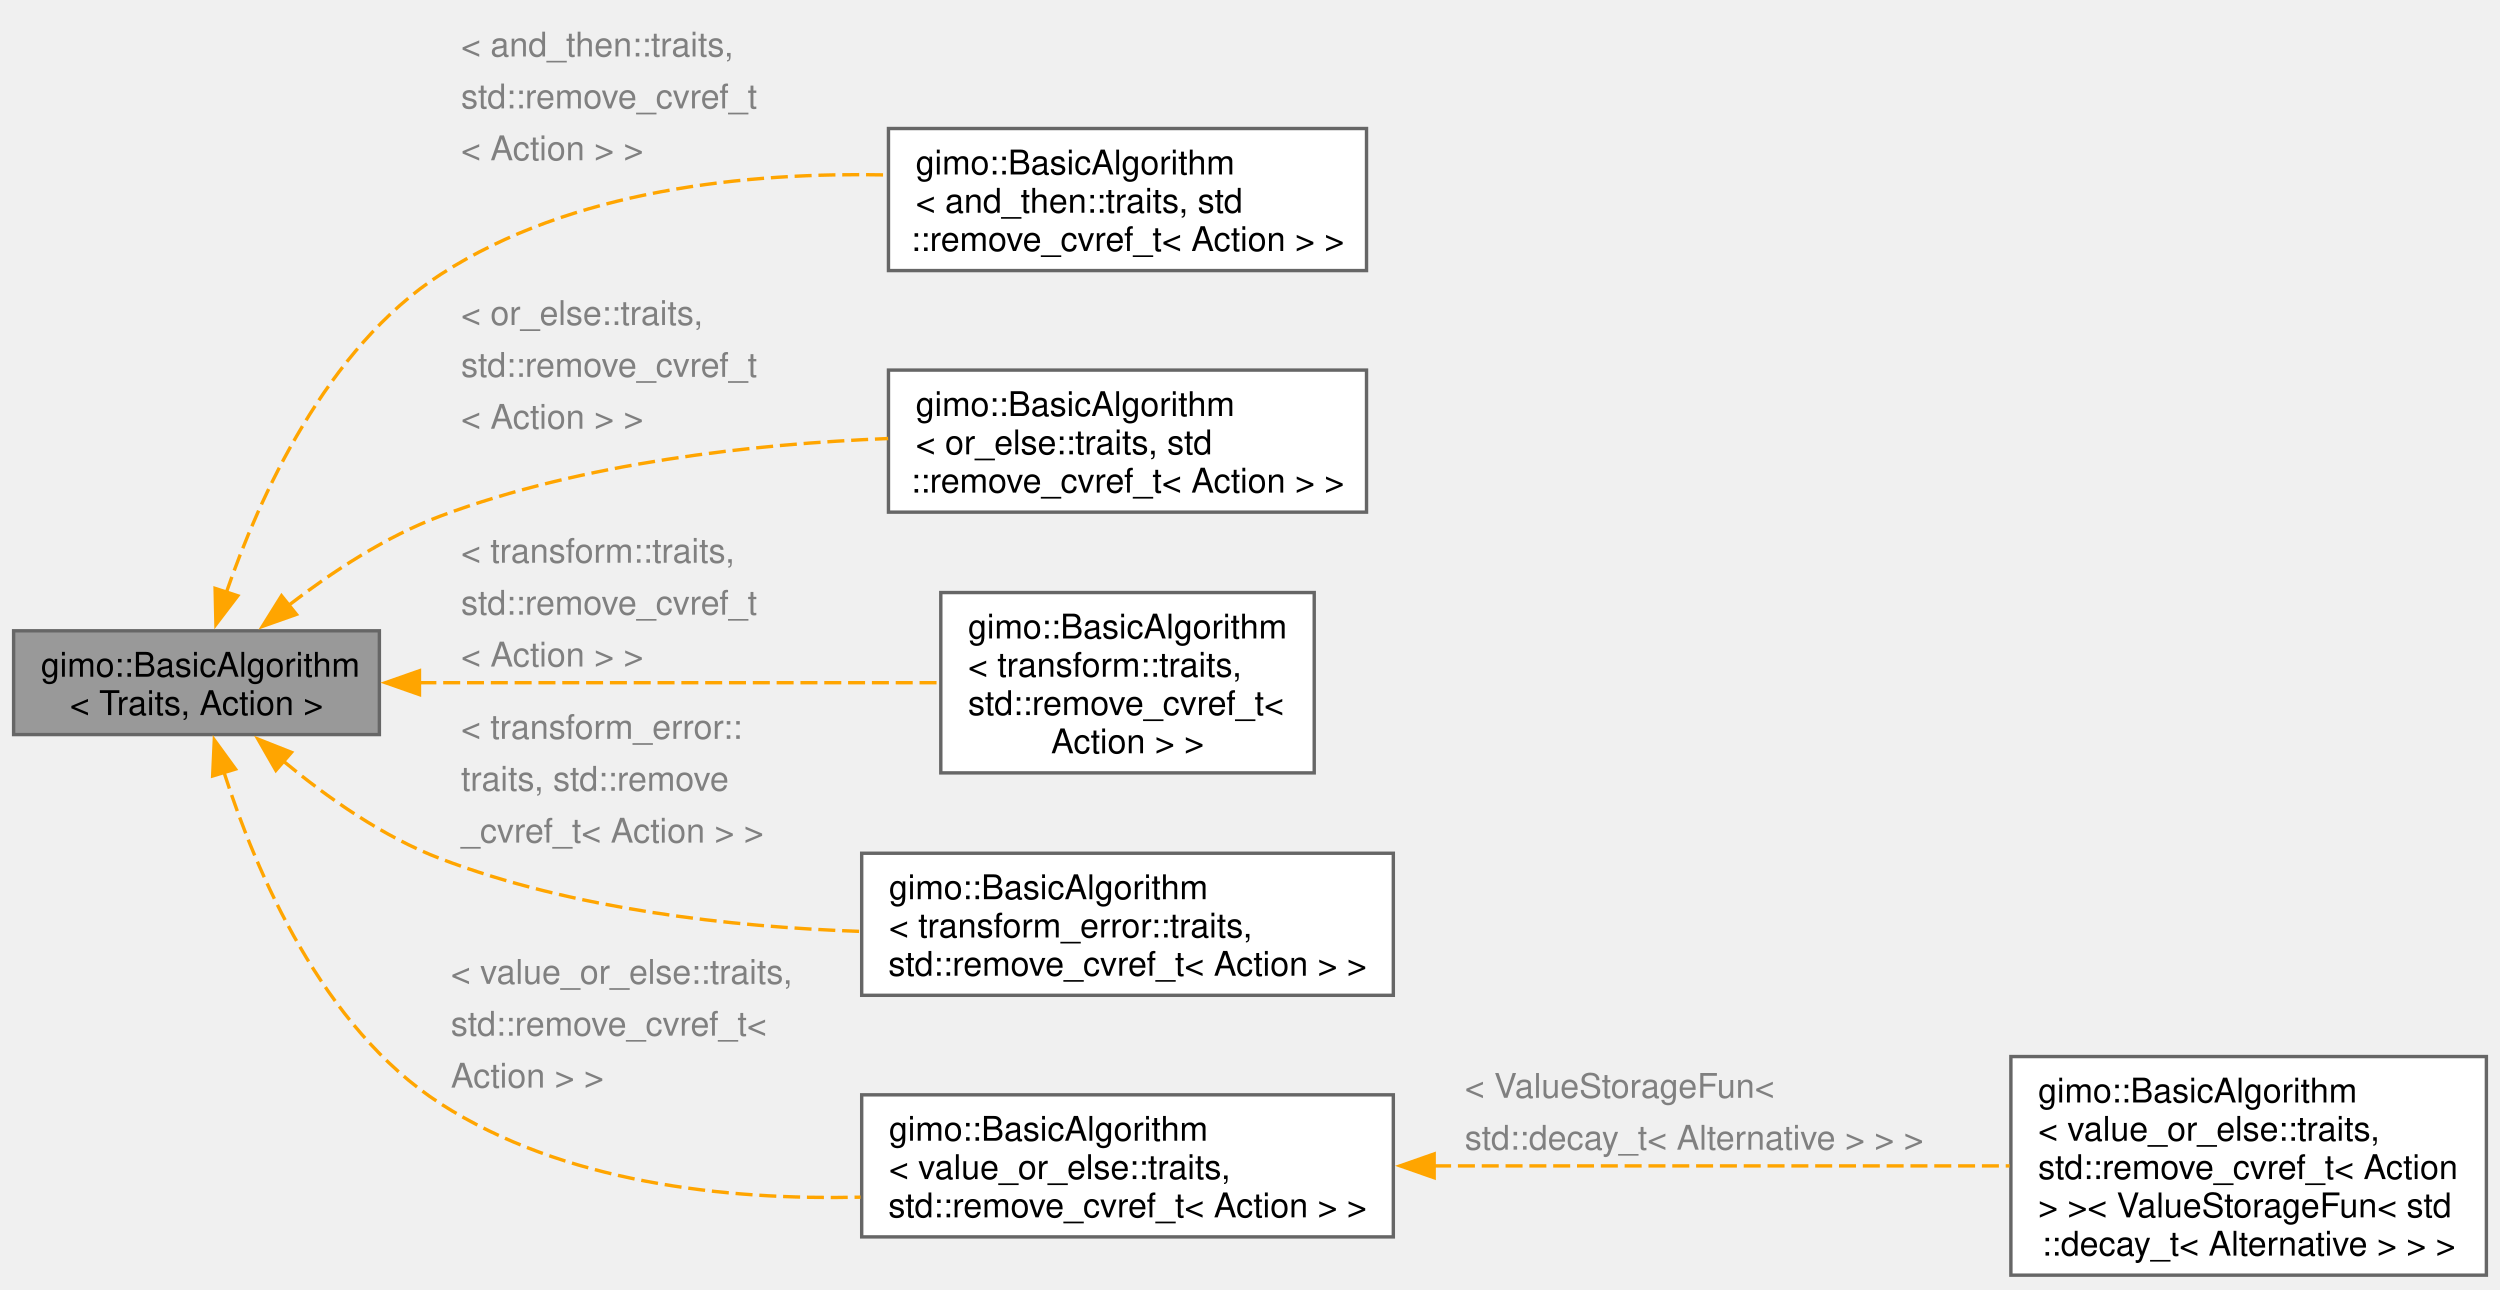
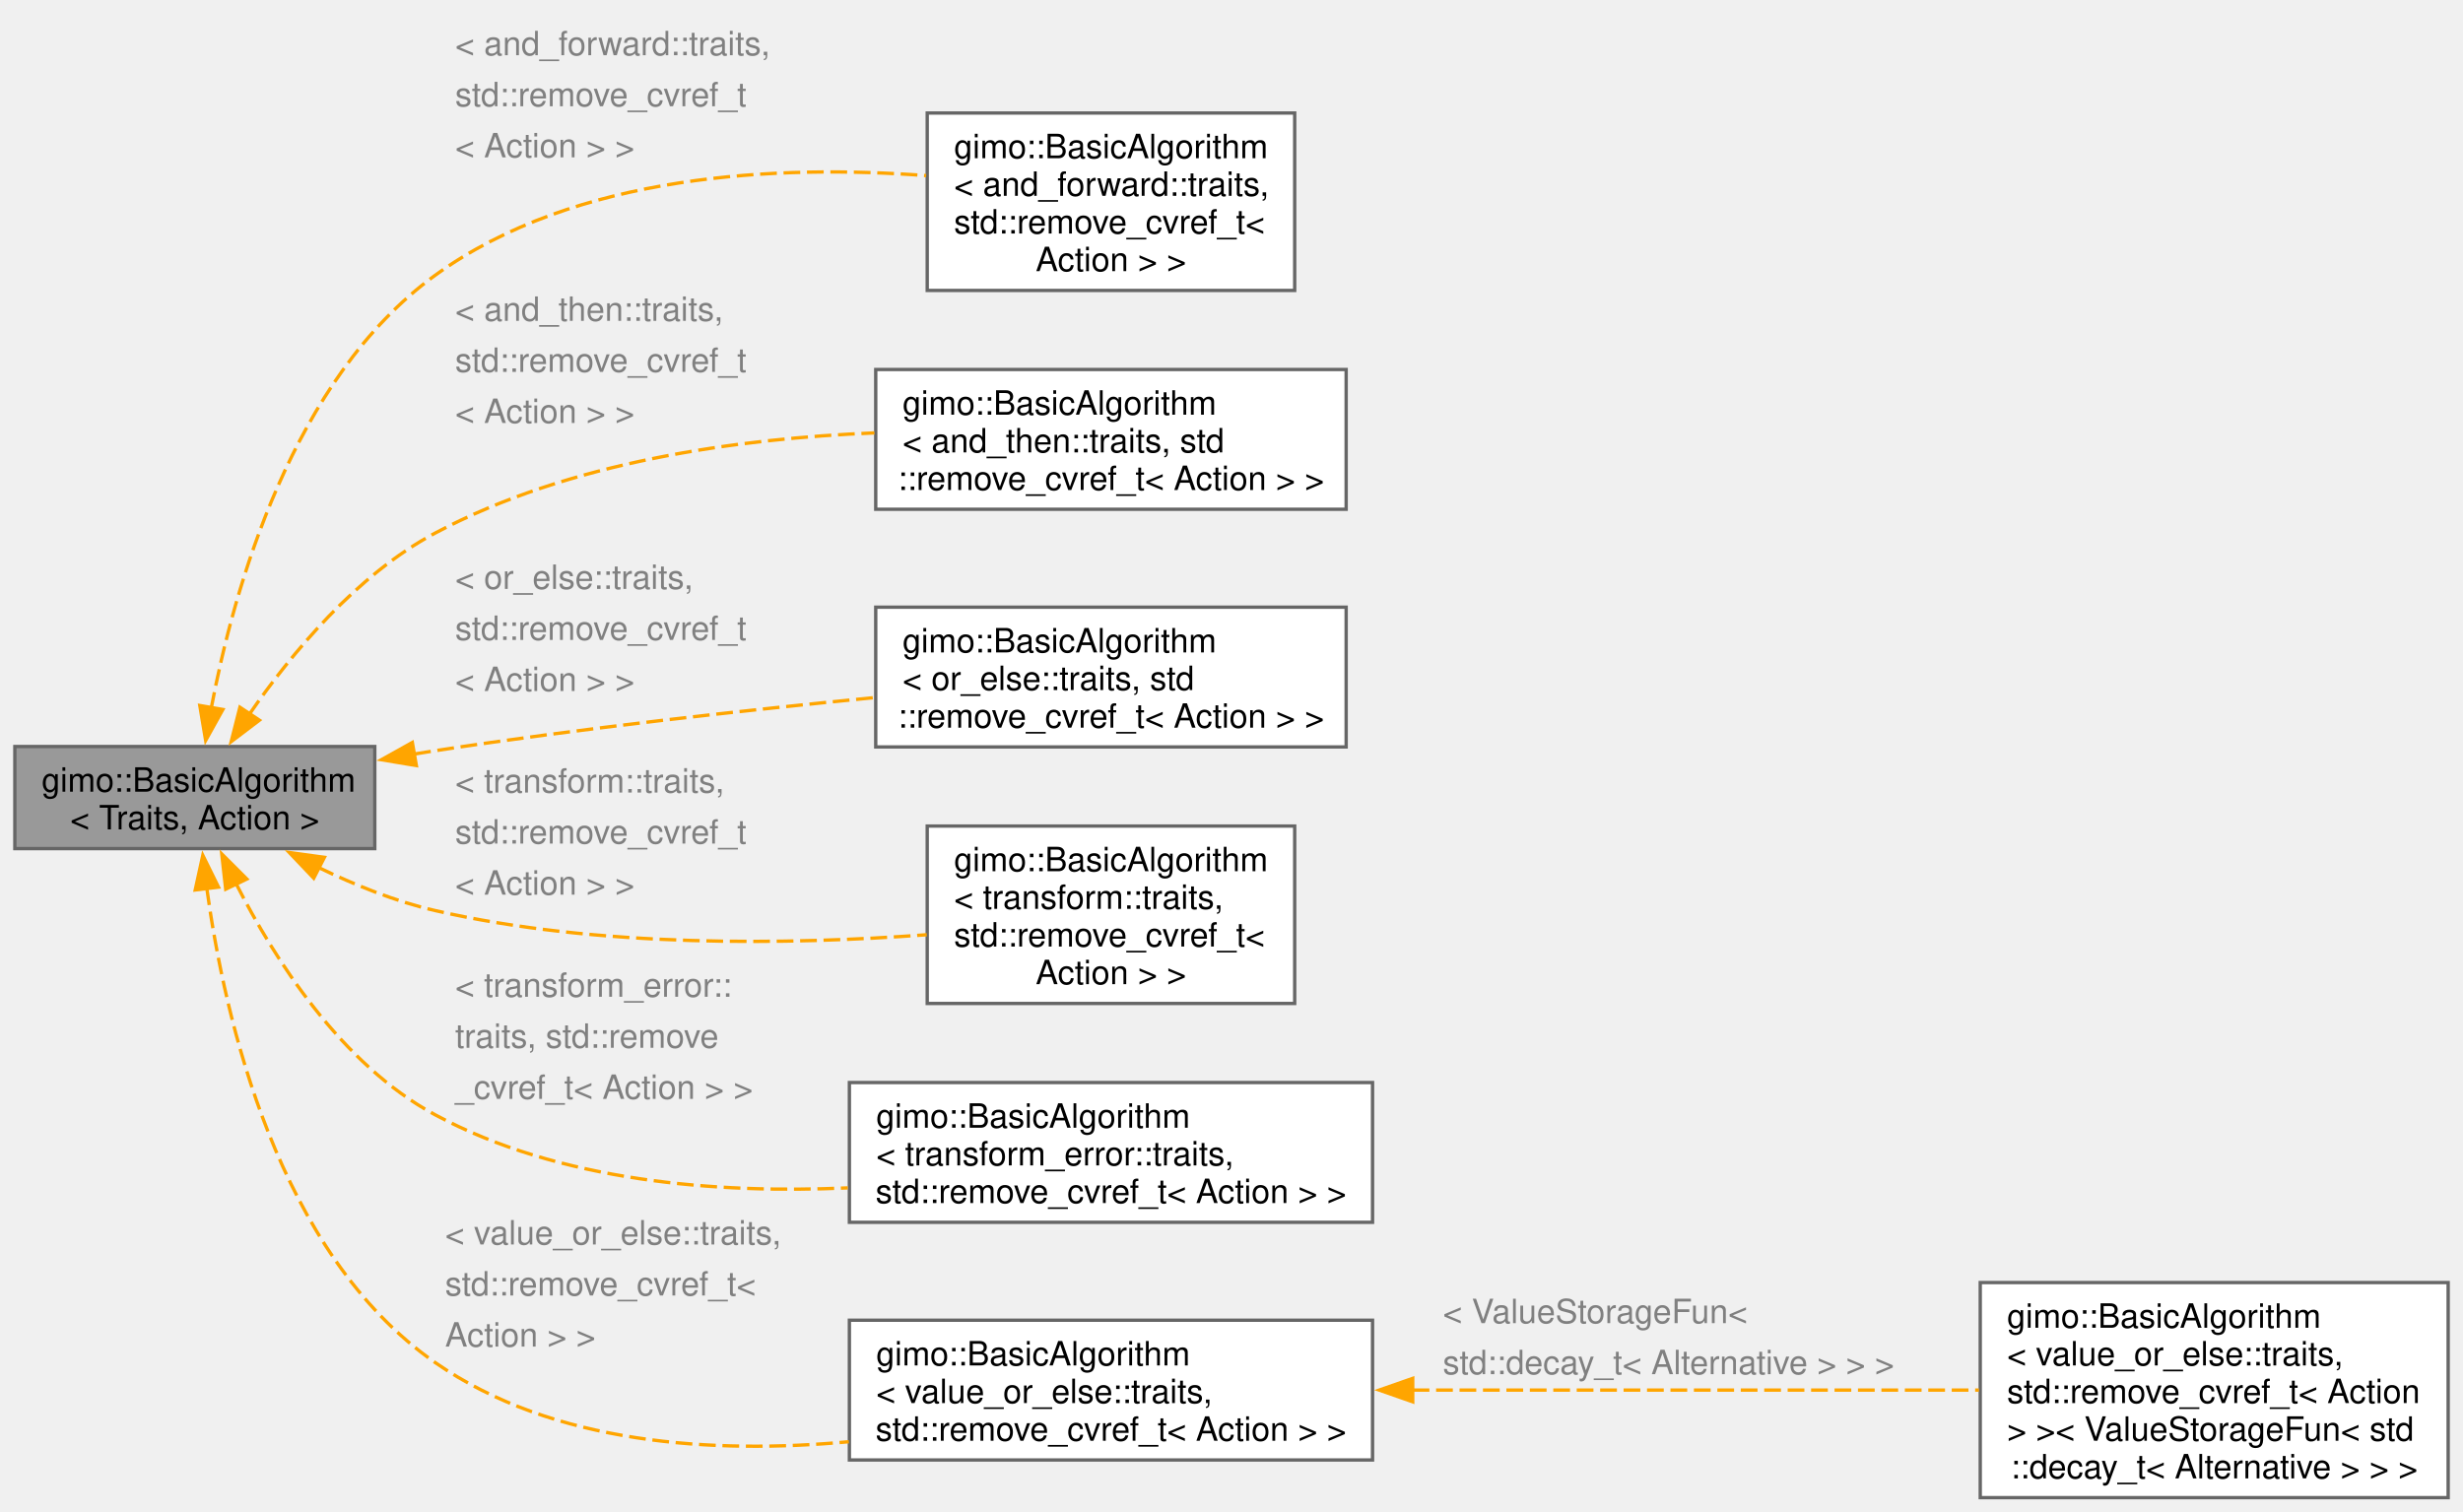
- <svg xmlns="http://www.w3.org/2000/svg" xmlns:xlink="http://www.w3.org/1999/xlink" width="735pt" height="379pt" viewBox="0.00 0.00 734.75 378.67">
-   <g id="graph0" class="graph" transform="scale(1 1) rotate(0) translate(4 374.67)">
+ <svg xmlns="http://www.w3.org/2000/svg" xmlns:xlink="http://www.w3.org/1999/xlink" width="735pt" height="451pt" viewBox="0.00 0.00 734.75 451.38">
+   <g id="graph0" class="graph" transform="scale(1 1) rotate(0) translate(4 447.38)">
    <g id="Node000001" class="node">
      <g id="a_Node000001">
        <a xlink:title="The basic building block for every monadic operation.">
-           <polygon fill="#999999" stroke="#666666" points="107.5,-189.38 0,-189.38 0,-158.88 107.5,-158.88 107.5,-189.38" />
-           <text text-anchor="start" x="8" y="-175.88" font-family="Helvetica,sans-Serif" font-size="10.00">gimo::BasicAlgorithm</text>
-           <text text-anchor="middle" x="53.75" y="-164.62" font-family="Helvetica,sans-Serif" font-size="10.00">&lt; Traits, Action &gt;</text>
+           <polygon fill="#999999" stroke="#666666" points="107.5,-224.38 0,-224.38 0,-193.88 107.5,-193.88 107.5,-224.38" />
+           <text text-anchor="start" x="8" y="-210.88" font-family="Helvetica,sans-Serif" font-size="10.00">gimo::BasicAlgorithm</text>
+           <text text-anchor="middle" x="53.75" y="-199.62" font-family="Helvetica,sans-Serif" font-size="10.00">&lt; Traits, Action &gt;</text>
        </a>
      </g>
    </g>
    <g id="Node000002" class="node">
      <g id="a_Node000002">
+         <a xlink:href="../../d5/dfb/classgimo_1_1_basic_algorithm.html" target="_top" xlink:title=" ">
+           <polygon fill="white" stroke="#666666" points="382.25,-413.62 272.5,-413.62 272.5,-360.62 382.25,-360.62 382.25,-413.62" />
+           <text text-anchor="start" x="280.5" y="-400.12" font-family="Helvetica,sans-Serif" font-size="10.00">gimo::BasicAlgorithm</text>
+           <text text-anchor="start" x="280.5" y="-388.88" font-family="Helvetica,sans-Serif" font-size="10.00">&lt; and_forward::traits,</text>
+           <text text-anchor="start" x="280.5" y="-377.62" font-family="Helvetica,sans-Serif" font-size="10.00"> std::remove_cvref_t&lt;</text>
+           <text text-anchor="middle" x="327.38" y="-366.38" font-family="Helvetica,sans-Serif" font-size="10.00"> Action &gt; &gt;</text>
+         </a>
+       </g>
+     </g>
+     <g id="edge1_Node000001_Node000002" class="edge">
+       <g id="a_edge1_Node000001_Node000002">
+         <a xlink:title=" ">
+           <path fill="none" stroke="orange" stroke-dasharray="5,2" d="M58.63,-235.7C65.37,-271.49 82.88,-334.24 125.5,-365.12 167.69,-395.69 228.52,-398.2 272.18,-394.92" />
+           <polygon fill="orange" stroke="orange" points="62.13,-235.44 56.99,-226.18 55.24,-236.63 62.13,-235.44" />
+         </a>
+       </g>
+       <text text-anchor="start" x="131.5" y="-430.88" font-family="Helvetica,sans-Serif" font-size="10.00" fill="grey">&lt; and_forward::traits,</text>
+       <text text-anchor="start" x="131.5" y="-415.63" font-family="Helvetica,sans-Serif" font-size="10.00" fill="grey">   std::remove_cvref_t</text>
+       <text text-anchor="start" x="131.5" y="-400.38" font-family="Helvetica,sans-Serif" font-size="10.00" fill="grey">  &lt; Action &gt; &gt;</text>
+     </g>
+     <g id="Node000003" class="node">
+       <g id="a_Node000003">
        <a xlink:href="../../d5/dfb/classgimo_1_1_basic_algorithm.html" target="_top" xlink:title=" ">
          <polygon fill="white" stroke="#666666" points="397.62,-337 257.12,-337 257.12,-295.25 397.62,-295.25 397.62,-337" />
          <text text-anchor="start" x="265.12" y="-323.5" font-family="Helvetica,sans-Serif" font-size="10.00">gimo::BasicAlgorithm</text>
          <text text-anchor="start" x="265.12" y="-312.25" font-family="Helvetica,sans-Serif" font-size="10.00">&lt; and_then::traits, std</text>
          <text text-anchor="middle" x="327.38" y="-301" font-family="Helvetica,sans-Serif" font-size="10.00">::remove_cvref_t&lt; Action &gt; &gt;</text>
        </a>
      </g>
    </g>
-     <g id="edge1_Node000001_Node000002" class="edge">
-       <g id="a_edge1_Node000001_Node000002">
+     <g id="edge2_Node000001_Node000003" class="edge">
+       <g id="a_edge2_Node000001_Node000003">
        <a xlink:title=" ">
-           <path fill="none" stroke="orange" stroke-dasharray="5,2" d="M62.47,-200.51C72.22,-228.76 91.93,-272.44 125.5,-294.12 164.1,-319.06 215.8,-324.24 257.08,-323.35" />
-           <polygon fill="orange" stroke="orange" points="65.88,-199.67 59.46,-191.24 59.22,-201.84 65.88,-199.67" />
+           <path fill="none" stroke="orange" stroke-dasharray="5,2" d="M70.02,-233.99C82.56,-252.13 102.05,-275.64 125.5,-288.12 165.59,-309.48 216.28,-316.42 256.71,-318.06" />
+           <polygon fill="orange" stroke="orange" points="73.05,-232.24 64.62,-225.84 67.22,-236.11 73.05,-232.24" />
        </a>
      </g>
-       <text text-anchor="start" x="131.5" y="-358.17" font-family="Helvetica,sans-Serif" font-size="10.00" fill="grey">&lt; and_then::traits,</text>
-       <text text-anchor="start" x="131.5" y="-342.92" font-family="Helvetica,sans-Serif" font-size="10.00" fill="grey">   std::remove_cvref_t</text>
-       <text text-anchor="start" x="131.5" y="-327.67" font-family="Helvetica,sans-Serif" font-size="10.00" fill="grey">  &lt; Action &gt; &gt;</text>
+       <text text-anchor="start" x="131.5" y="-351.54" font-family="Helvetica,sans-Serif" font-size="10.00" fill="grey">&lt; and_then::traits,</text>
+       <text text-anchor="start" x="131.5" y="-336.29" font-family="Helvetica,sans-Serif" font-size="10.00" fill="grey">   std::remove_cvref_t</text>
+       <text text-anchor="start" x="131.5" y="-321.04" font-family="Helvetica,sans-Serif" font-size="10.00" fill="grey">  &lt; Action &gt; &gt;</text>
    </g>
-     <g id="Node000003" class="node">
-       <g id="a_Node000003">
+     <g id="Node000004" class="node">
+       <g id="a_Node000004">
        <a xlink:href="../../d5/dfb/classgimo_1_1_basic_algorithm.html" target="_top" xlink:title=" ">
          <polygon fill="white" stroke="#666666" points="397.62,-266 257.12,-266 257.12,-224.25 397.62,-224.25 397.62,-266" />
          <text text-anchor="start" x="265.12" y="-252.5" font-family="Helvetica,sans-Serif" font-size="10.00">gimo::BasicAlgorithm</text>
          <text text-anchor="start" x="265.12" y="-241.25" font-family="Helvetica,sans-Serif" font-size="10.00">&lt; or_else::traits, std</text>
          <text text-anchor="middle" x="327.38" y="-230" font-family="Helvetica,sans-Serif" font-size="10.00">::remove_cvref_t&lt; Action &gt; &gt;</text>
        </a>
      </g>
    </g>
-     <g id="edge2_Node000001_Node000003" class="edge">
-       <g id="a_edge2_Node000001_Node000003">
+     <g id="edge3_Node000001_Node000004" class="edge">
+       <g id="a_edge3_Node000001_Node000004">
        <a xlink:title=" ">
-           <path fill="none" stroke="orange" stroke-dasharray="5,2" d="M80.93,-196.94C93.56,-206.66 109.44,-217.13 125.5,-223.12 167.4,-238.77 217.39,-244.29 257.02,-245.89" />
-           <polygon fill="orange" stroke="orange" points="83.12,-194.21 73.13,-190.68 78.74,-199.67 83.12,-194.21" />
+           <path fill="none" stroke="orange" stroke-dasharray="5,2" d="M119.28,-222.13C121.38,-222.48 123.45,-222.81 125.5,-223.12 169.02,-229.8 218.15,-235.22 256.92,-239.01" />
+           <polygon fill="orange" stroke="orange" points="119.92,-218.69 109.47,-220.43 118.72,-225.59 119.92,-218.69" />
        </a>
      </g>
-       <text text-anchor="start" x="131.5" y="-279.26" font-family="Helvetica,sans-Serif" font-size="10.00" fill="grey">&lt; or_else::traits,</text>
-       <text text-anchor="start" x="131.5" y="-264.01" font-family="Helvetica,sans-Serif" font-size="10.00" fill="grey">   std::remove_cvref_t</text>
-       <text text-anchor="start" x="131.5" y="-248.76" font-family="Helvetica,sans-Serif" font-size="10.00" fill="grey">  &lt; Action &gt; &gt;</text>
+       <text text-anchor="start" x="131.5" y="-271.46" font-family="Helvetica,sans-Serif" font-size="10.00" fill="grey">&lt; or_else::traits,</text>
+       <text text-anchor="start" x="131.5" y="-256.21" font-family="Helvetica,sans-Serif" font-size="10.00" fill="grey">   std::remove_cvref_t</text>
+       <text text-anchor="start" x="131.5" y="-240.96" font-family="Helvetica,sans-Serif" font-size="10.00" fill="grey">  &lt; Action &gt; &gt;</text>
    </g>
-     <g id="Node000004" class="node">
-       <g id="a_Node000004">
+     <g id="Node000005" class="node">
+       <g id="a_Node000005">
        <a xlink:href="../../d5/dfb/classgimo_1_1_basic_algorithm.html" target="_top" xlink:title=" ">
          <polygon fill="white" stroke="#666666" points="382.25,-200.62 272.5,-200.62 272.5,-147.62 382.25,-147.62 382.25,-200.62" />
          <text text-anchor="start" x="280.5" y="-187.12" font-family="Helvetica,sans-Serif" font-size="10.00">gimo::BasicAlgorithm</text>
          <text text-anchor="start" x="280.5" y="-175.88" font-family="Helvetica,sans-Serif" font-size="10.00">&lt; transform::traits,</text>
          <text text-anchor="start" x="280.5" y="-164.62" font-family="Helvetica,sans-Serif" font-size="10.00"> std::remove_cvref_t&lt;</text>
          <text text-anchor="middle" x="327.38" y="-153.38" font-family="Helvetica,sans-Serif" font-size="10.00"> Action &gt; &gt;</text>
        </a>
      </g>
    </g>
-     <g id="edge3_Node000001_Node000004" class="edge">
-       <g id="a_edge3_Node000001_Node000004">
+     <g id="edge4_Node000001_Node000005" class="edge">
+       <g id="a_edge4_Node000001_Node000005">
        <a xlink:title=" ">
-           <path fill="none" stroke="orange" stroke-dasharray="5,2" d="M119.25,-174.12C165.84,-174.12 228.05,-174.12 272.1,-174.12" />
-           <polygon fill="orange" stroke="orange" points="119.28,-170.63 109.28,-174.13 119.28,-177.63 119.28,-170.63" />
+           <path fill="none" stroke="orange" stroke-dasharray="5,2" d="M90.57,-188.31C101.43,-183.04 113.64,-178.1 125.5,-175.38 174.28,-164.18 231.49,-165.14 272.35,-168.15" />
+           <polygon fill="orange" stroke="orange" points="89.27,-185.04 81.96,-192.72 92.46,-191.27 89.27,-185.04" />
        </a>
      </g>
-       <text text-anchor="start" x="131.5" y="-209.38" font-family="Helvetica,sans-Serif" font-size="10.00" fill="grey">&lt; transform::traits,</text>
-       <text text-anchor="start" x="131.5" y="-194.12" font-family="Helvetica,sans-Serif" font-size="10.00" fill="grey">   std::remove_cvref_t</text>
-       <text text-anchor="start" x="131.5" y="-178.88" font-family="Helvetica,sans-Serif" font-size="10.00" fill="grey">  &lt; Action &gt; &gt;</text>
+       <text text-anchor="start" x="131.5" y="-210.62" font-family="Helvetica,sans-Serif" font-size="10.00" fill="grey">&lt; transform::traits,</text>
+       <text text-anchor="start" x="131.5" y="-195.38" font-family="Helvetica,sans-Serif" font-size="10.00" fill="grey">   std::remove_cvref_t</text>
+       <text text-anchor="start" x="131.5" y="-180.12" font-family="Helvetica,sans-Serif" font-size="10.00" fill="grey">  &lt; Action &gt; &gt;</text>
    </g>
-     <g id="Node000005" class="node">
-       <g id="a_Node000005">
+     <g id="Node000006" class="node">
+       <g id="a_Node000006">
        <a xlink:href="../../d5/dfb/classgimo_1_1_basic_algorithm.html" target="_top" xlink:title=" ">
          <polygon fill="white" stroke="#666666" points="405.5,-124 249.25,-124 249.25,-82.25 405.5,-82.25 405.5,-124" />
          <text text-anchor="start" x="257.25" y="-110.5" font-family="Helvetica,sans-Serif" font-size="10.00">gimo::BasicAlgorithm</text>
          <text text-anchor="start" x="257.25" y="-99.25" font-family="Helvetica,sans-Serif" font-size="10.00">&lt; transform_error::traits,</text>
          <text text-anchor="middle" x="327.38" y="-88" font-family="Helvetica,sans-Serif" font-size="10.00"> std::remove_cvref_t&lt; Action &gt; &gt;</text>
        </a>
      </g>
    </g>
-     <g id="edge4_Node000001_Node000005" class="edge">
-       <g id="a_edge4_Node000001_Node000005">
+     <g id="edge5_Node000001_Node000006" class="edge">
+       <g id="a_edge5_Node000001_Node000006">
        <a xlink:title=" ">
-           <path fill="none" stroke="orange" stroke-dasharray="5,2" d="M79.28,-151.08C92.07,-140.47 108.56,-128.82 125.5,-122.38 164.47,-107.55 210.61,-102.35 248.84,-101.03" />
-           <polygon fill="orange" stroke="orange" points="77.08,-148.36 71.81,-157.55 81.66,-153.65 77.08,-148.36" />
+           <path fill="none" stroke="orange" stroke-dasharray="5,2" d="M66.08,-183.41C77.52,-160.86 97.52,-129.4 125.5,-114.38 162.74,-94.38 209.65,-90.78 248.77,-92.53" />
+           <polygon fill="orange" stroke="orange" points="62.98,-181.76 61.8,-192.29 69.29,-184.8 62.98,-181.76" />
        </a>
      </g>
-       <text text-anchor="start" x="131.5" y="-157.62" font-family="Helvetica,sans-Serif" font-size="10.00" fill="grey">&lt; transform_error::</text>
-       <text text-anchor="start" x="131.5" y="-142.38" font-family="Helvetica,sans-Serif" font-size="10.00" fill="grey">  traits, std::remove</text>
-       <text text-anchor="start" x="131.5" y="-127.12" font-family="Helvetica,sans-Serif" font-size="10.00" fill="grey">  _cvref_t&lt; Action &gt; &gt;</text>
+       <text text-anchor="start" x="131.5" y="-149.62" font-family="Helvetica,sans-Serif" font-size="10.00" fill="grey">&lt; transform_error::</text>
+       <text text-anchor="start" x="131.5" y="-134.38" font-family="Helvetica,sans-Serif" font-size="10.00" fill="grey">  traits, std::remove</text>
+       <text text-anchor="start" x="131.5" y="-119.12" font-family="Helvetica,sans-Serif" font-size="10.00" fill="grey">  _cvref_t&lt; Action &gt; &gt;</text>
    </g>
-     <g id="Node000006" class="node">
-       <g id="a_Node000006">
+     <g id="Node000007" class="node">
+       <g id="a_Node000007">
        <a xlink:href="../../d5/dfb/classgimo_1_1_basic_algorithm.html" target="_top" xlink:title=" ">
          <polygon fill="white" stroke="#666666" points="405.5,-53 249.25,-53 249.25,-11.25 405.5,-11.25 405.5,-53" />
          <text text-anchor="start" x="257.25" y="-39.5" font-family="Helvetica,sans-Serif" font-size="10.00">gimo::BasicAlgorithm</text>
          <text text-anchor="start" x="257.25" y="-28.25" font-family="Helvetica,sans-Serif" font-size="10.00">&lt; value_or_else::traits,</text>
          <text text-anchor="middle" x="327.38" y="-17" font-family="Helvetica,sans-Serif" font-size="10.00"> std::remove_cvref_t&lt; Action &gt; &gt;</text>
        </a>
      </g>
    </g>
-     <g id="edge5_Node000001_Node000006" class="edge">
-       <g id="a_edge5_Node000001_Node000006">
+     <g id="edge6_Node000001_Node000007" class="edge">
+       <g id="a_edge6_Node000001_Node000007">
        <a xlink:title=" ">
-           <path fill="none" stroke="orange" stroke-dasharray="5,2" d="M61.85,-147.75C71.22,-118.56 90.73,-72.71 125.5,-50.38 161.59,-27.19 209.14,-22.01 248.91,-22.92" />
-           <polygon fill="orange" stroke="orange" points="58.5,-146.72 58.98,-157.31 65.21,-148.74 58.5,-146.72" />
+           <path fill="none" stroke="orange" stroke-dasharray="5,2" d="M57.34,-181.98C62.64,-143.19 78.54,-73.01 125.5,-40.38 160.9,-15.77 208.89,-12.99 249.09,-16.7" />
+           <polygon fill="orange" stroke="orange" points="53.87,-181.53 56.14,-191.88 60.82,-182.37 53.87,-181.53" />
        </a>
      </g>
-       <text text-anchor="start" x="128.5" y="-85.62" font-family="Helvetica,sans-Serif" font-size="10.00" fill="grey">&lt; value_or_else::traits,</text>
-       <text text-anchor="start" x="128.5" y="-70.38" font-family="Helvetica,sans-Serif" font-size="10.00" fill="grey">   std::remove_cvref_t&lt;</text>
-       <text text-anchor="start" x="128.5" y="-55.12" font-family="Helvetica,sans-Serif" font-size="10.00" fill="grey">   Action &gt; &gt;</text>
+       <text text-anchor="start" x="128.5" y="-75.62" font-family="Helvetica,sans-Serif" font-size="10.00" fill="grey">&lt; value_or_else::traits,</text>
+       <text text-anchor="start" x="128.5" y="-60.38" font-family="Helvetica,sans-Serif" font-size="10.00" fill="grey">   std::remove_cvref_t&lt;</text>
+       <text text-anchor="start" x="128.5" y="-45.12" font-family="Helvetica,sans-Serif" font-size="10.00" fill="grey">   Action &gt; &gt;</text>
    </g>
-     <g id="Node000007" class="node">
-       <g id="a_Node000007">
+     <g id="Node000008" class="node">
+       <g id="a_Node000008">
        <a xlink:href="../../d5/dfb/classgimo_1_1_basic_algorithm.html" target="_top" xlink:title=" ">
          <polygon fill="white" stroke="#666666" points="726.75,-64.25 587,-64.25 587,0 726.75,0 726.75,-64.25" />
          <text text-anchor="start" x="595" y="-50.75" font-family="Helvetica,sans-Serif" font-size="10.00">gimo::BasicAlgorithm</text>
          <text text-anchor="start" x="595" y="-39.5" font-family="Helvetica,sans-Serif" font-size="10.00">&lt; value_or_else::traits,</text>
          <text text-anchor="start" x="595" y="-28.25" font-family="Helvetica,sans-Serif" font-size="10.00"> std::remove_cvref_t&lt; Action</text>
          <text text-anchor="start" x="595" y="-17" font-family="Helvetica,sans-Serif" font-size="10.00"> &gt; &gt;&lt; ValueStorageFun&lt; std</text>
          <text text-anchor="middle" x="656.88" y="-5.75" font-family="Helvetica,sans-Serif" font-size="10.00">::decay_t&lt; Alternative &gt; &gt; &gt;</text>
        </a>
      </g>
    </g>
-     <g id="edge6_Node000006_Node000007" class="edge">
-       <g id="a_edge6_Node000006_Node000007">
+     <g id="edge7_Node000007_Node000008" class="edge">
+       <g id="a_edge7_Node000007_Node000008">
        <a xlink:title=" ">
          <path fill="none" stroke="orange" stroke-dasharray="5,2" d="M417.48,-32.12C470.71,-32.12 537.34,-32.12 586.61,-32.12" />
          <polygon fill="orange" stroke="orange" points="417.5,-28.63 407.5,-32.13 417.5,-35.63 417.5,-28.63" />
        </a>
      </g>
      <text text-anchor="start" x="426.5" y="-52.12" font-family="Helvetica,sans-Serif" font-size="10.00" fill="grey">&lt; ValueStorageFun&lt;</text>
      <text text-anchor="start" x="426.5" y="-36.88" font-family="Helvetica,sans-Serif" font-size="10.00" fill="grey">   std::decay_t&lt; Alternative &gt; &gt; &gt;</text>
    </g>
  </g>
</svg>
